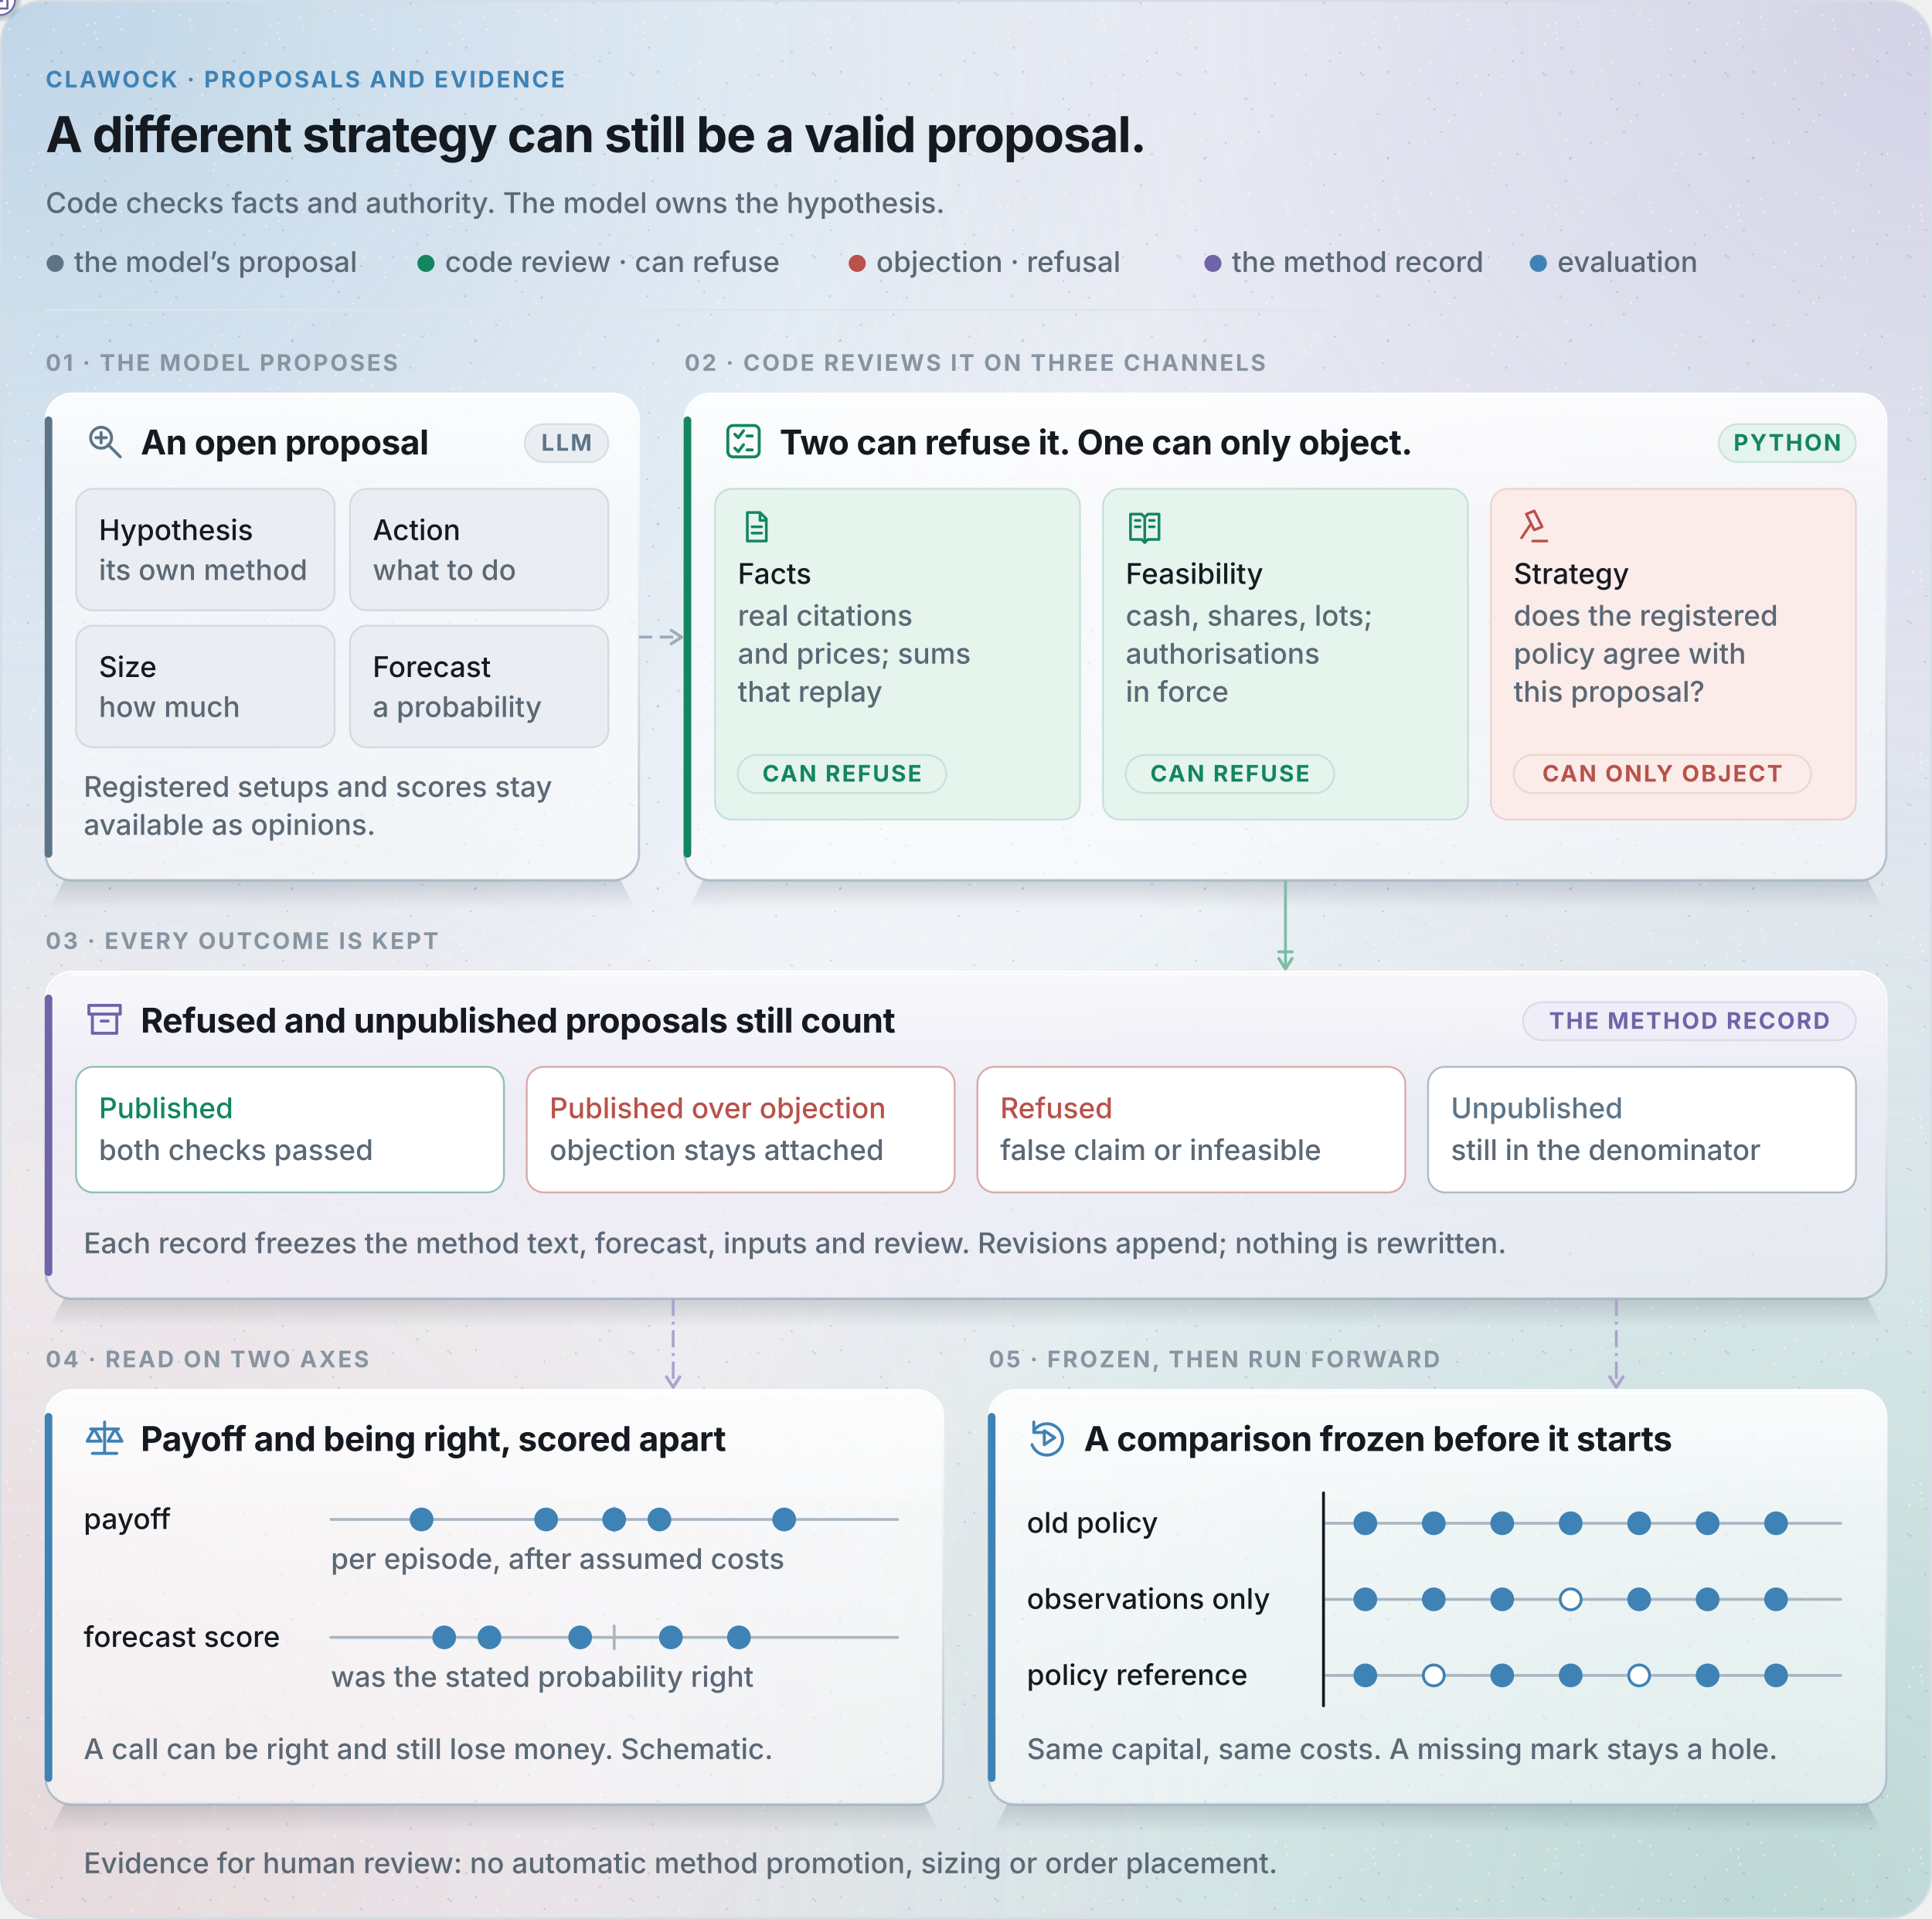
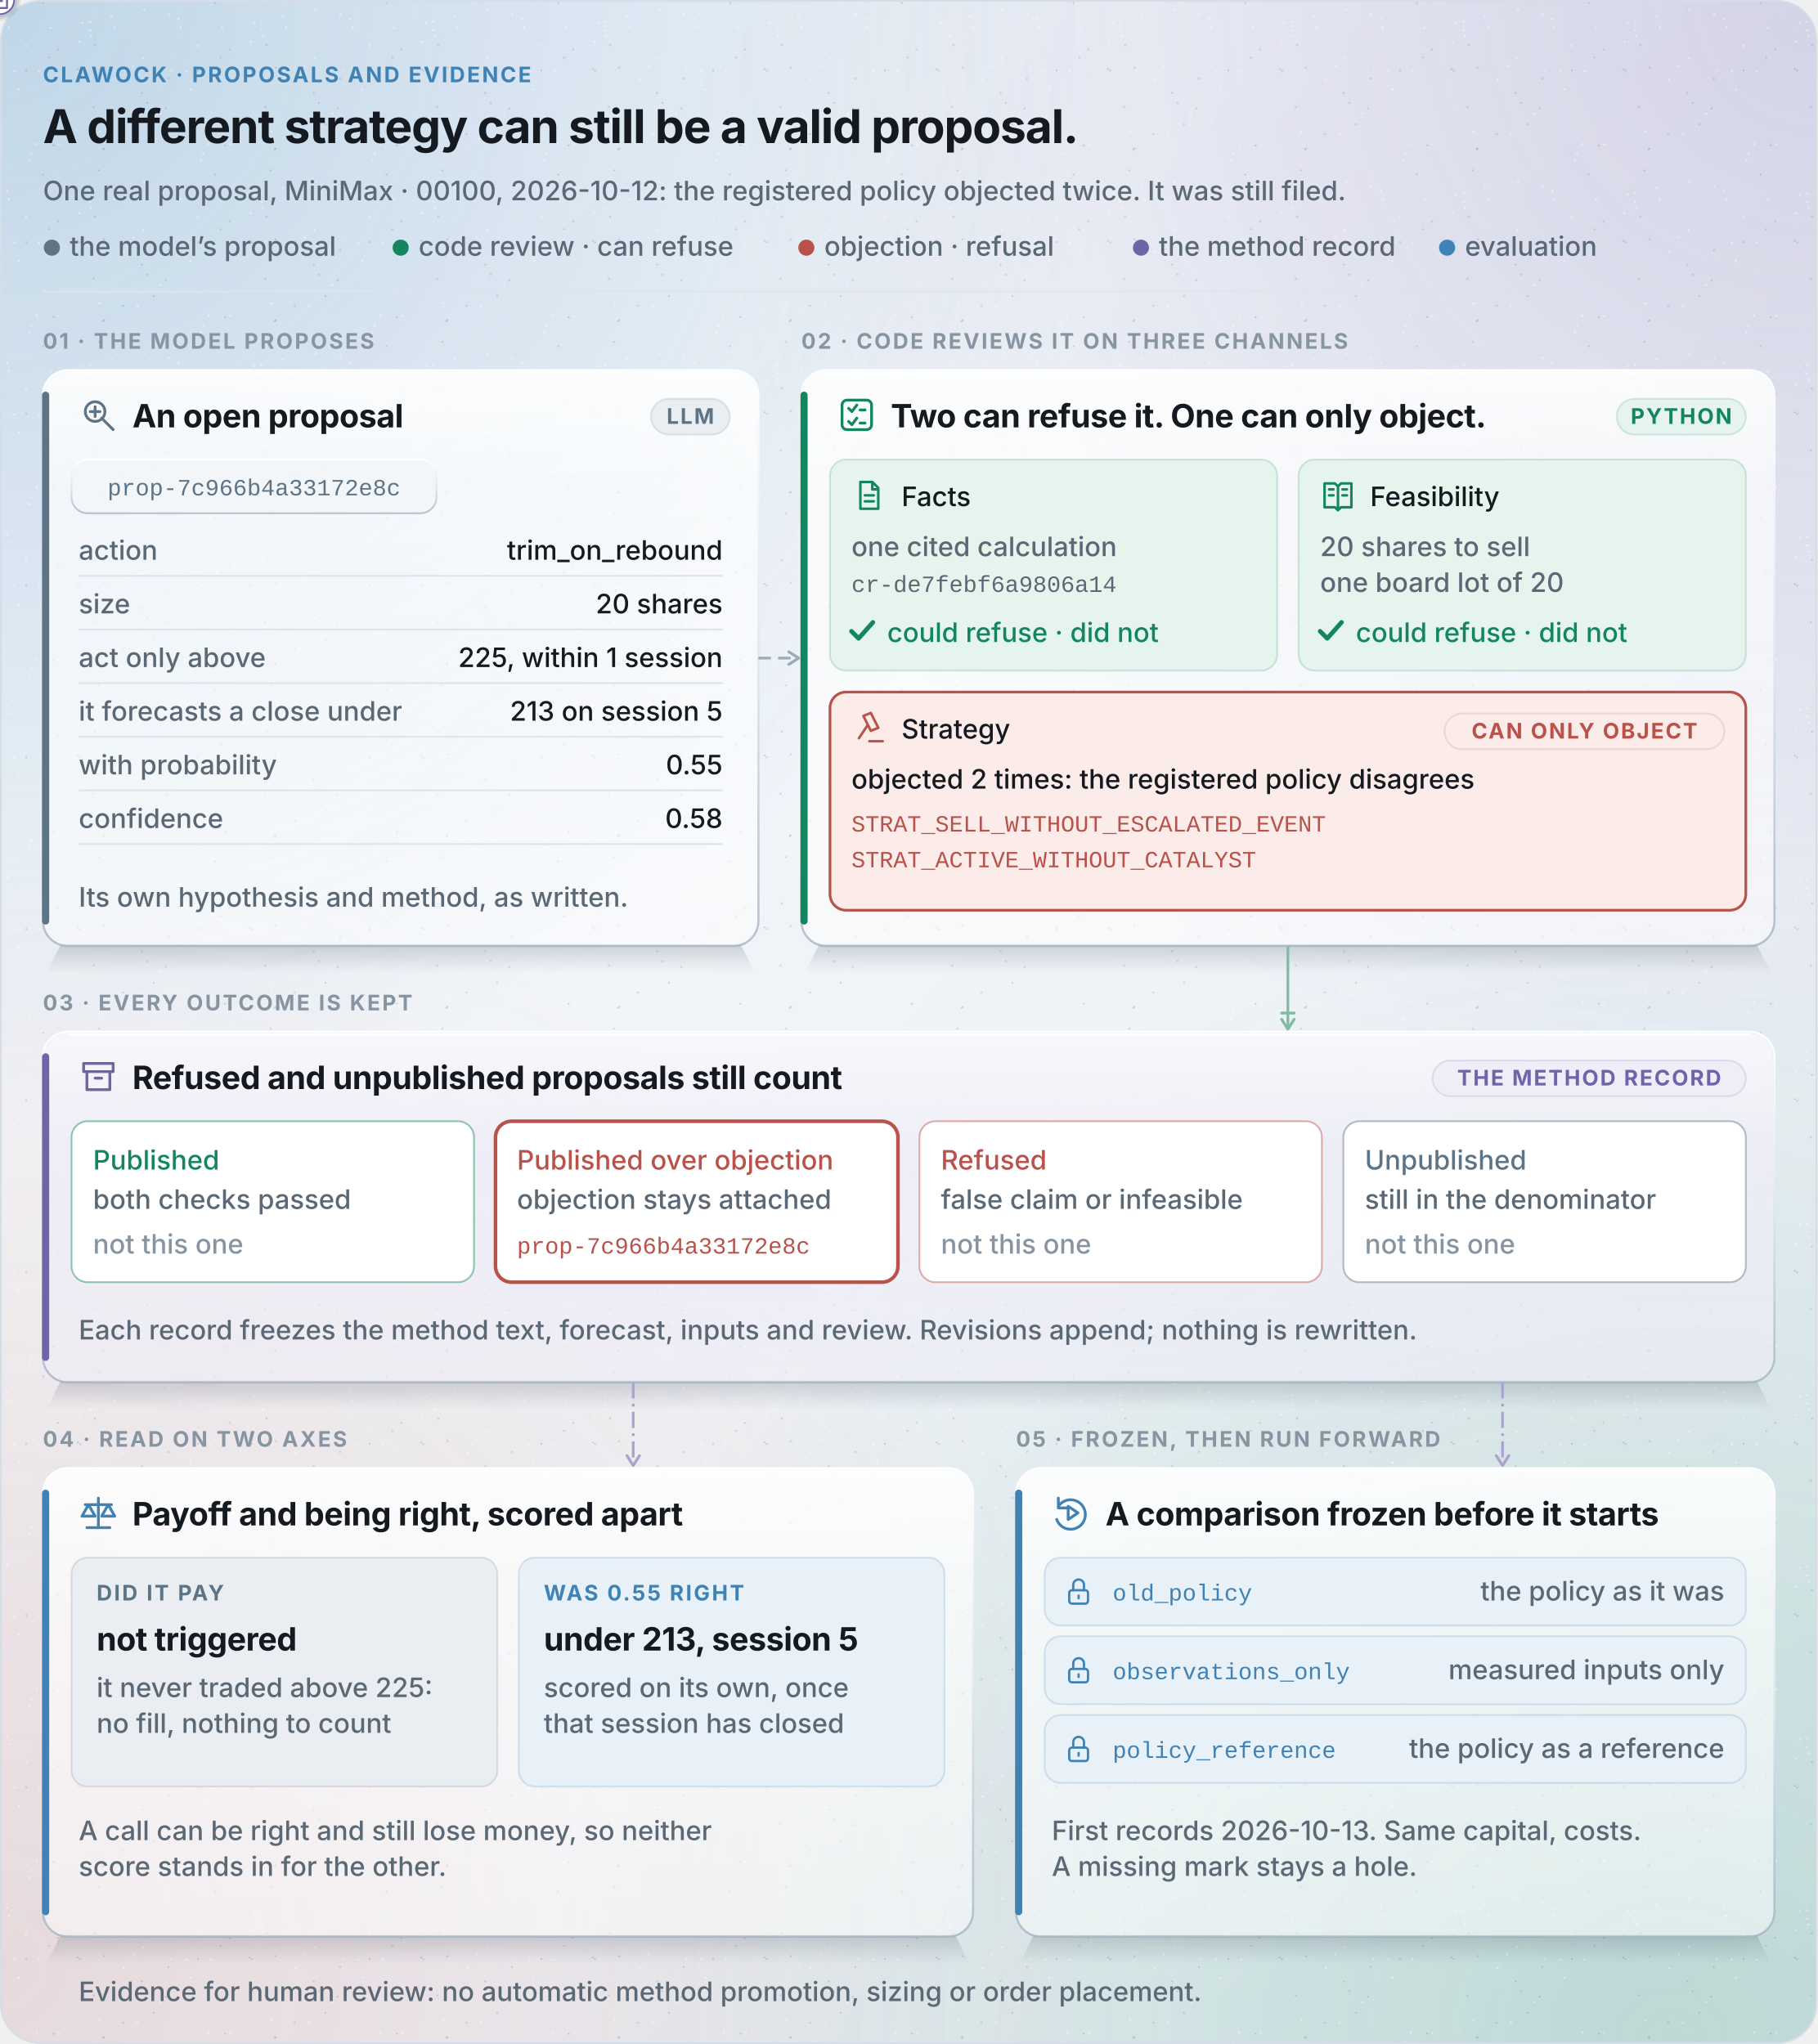
- <svg xmlns="http://www.w3.org/2000/svg" xmlns:xlink="http://www.w3.org/1999/xlink" width="1016" height="1009" viewBox="0 0 1016 1009" role="img" aria-labelledby="title desc">
+ <svg xmlns="http://www.w3.org/2000/svg" xmlns:xlink="http://www.w3.org/1999/xlink" width="1016" height="1143" viewBox="0 0 1016 1143" role="img" aria-labelledby="title desc">
  <defs>
    <linearGradient id="page" x1="0" y1="0" x2="1" y2="1">
      <stop offset="0" stop-color="#f7f9fc" />
      <stop offset=".6" stop-color="#eef2f7" />
      <stop offset="1" stop-color="#e6ecf3" />
    </linearGradient>
    <radialGradient id="field-blue" cx="0" cy="0" r="629.92" gradientUnits="userSpaceOnUse">
      <stop offset="0" stop-color="#3f82b5" stop-opacity="0.3" />
      <stop offset="1" stop-color="#3f82b5" stop-opacity="0" />
    </radialGradient>
    <radialGradient id="field-violet" cx="1016" cy="0" r="629.92" gradientUnits="userSpaceOnUse">
      <stop offset="0" stop-color="#6f64a8" stop-opacity="0.22" />
      <stop offset="1" stop-color="#6f64a8" stop-opacity="0" />
    </radialGradient>
-     <radialGradient id="field-green" cx="934.72" cy="1009" r="629.92" gradientUnits="userSpaceOnUse">
+     <radialGradient id="field-green" cx="934.72" cy="1143" r="629.92" gradientUnits="userSpaceOnUse">
      <stop offset="0" stop-color="#13865f" stop-opacity="0.2" />
      <stop offset="1" stop-color="#13865f" stop-opacity="0" />
    </radialGradient>
-     <radialGradient id="field-warm" cx="0" cy="968.64" r="629.92" gradientUnits="userSpaceOnUse">
+     <radialGradient id="field-warm" cx="0" cy="1097.28" r="629.92" gradientUnits="userSpaceOnUse">
      <stop offset="0" stop-color="#b8524a" stop-opacity="0.16" />
      <stop offset="1" stop-color="#b8524a" stop-opacity="0" />
    </radialGradient>
    <pattern id="grain" width="96" height="96" patternUnits="userSpaceOnUse">
      <circle cx="32.83" cy="80.8" r=".55" fill="#ffffff" fill-opacity=".5" />
      <circle cx="21.85" cy="39.82" r=".55" fill="#ffffff" fill-opacity=".5" />
      <circle cx="29.91" cy="81.24" r=".55" fill="#22303c" fill-opacity=".16" />
      <circle cx="44.21" cy="23.3" r=".55" fill="#ffffff" fill-opacity=".5" />
      <circle cx="94.19" cy="43.92" r=".55" fill="#22303c" fill-opacity=".16" />
      <circle cx="14.73" cy="39.42" r=".55" fill="#22303c" fill-opacity=".16" />
      <circle cx="32.39" cy="27.72" r=".55" fill="#22303c" fill-opacity=".16" />
      <circle cx="44.77" cy="39.54" r=".55" fill="#22303c" fill-opacity=".16" />
      <circle cx="55.71" cy="73.6" r=".55" fill="#ffffff" fill-opacity=".5" />
      <circle cx="80.57" cy="5.74" r=".55" fill="#ffffff" fill-opacity=".5" />
      <circle cx="74.55" cy="36.92" r=".55" fill="#ffffff" fill-opacity=".5" />
      <circle cx="58.13" cy="37.86" r=".55" fill="#22303c" fill-opacity=".16" />
      <circle cx="53.07" cy="25.2" r=".55" fill="#22303c" fill-opacity=".16" />
      <circle cx="27.37" cy="32.22" r=".55" fill="#22303c" fill-opacity=".16" />
      <circle cx="10.47" cy="49.96" r=".55" fill="#ffffff" fill-opacity=".5" />
      <circle cx="24.13" cy="1.62" r=".55" fill="#22303c" fill-opacity=".16" />
      <circle cx="58.11" cy="83.04" r=".55" fill="#22303c" fill-opacity=".16" />
      <circle cx="50.97" cy="20.3" r=".55" fill="#ffffff" fill-opacity=".5" />
      <circle cx="28.31" cy="15.64" r=".55" fill="#ffffff" fill-opacity=".5" />
      <circle cx="82.29" cy="57.54" r=".55" fill="#22303c" fill-opacity=".16" />
      <circle cx="8.11" cy="39.76" r=".55" fill="#ffffff" fill-opacity=".5" />
      <circle cx="50.25" cy="12.22" r=".55" fill="#ffffff" fill-opacity=".5" />
      <circle cx="3.91" cy="10.76" r=".55" fill="#ffffff" fill-opacity=".5" />
      <circle cx="68.77" cy="75.06" r=".55" fill="#22303c" fill-opacity=".16" />
      <circle cx="50.27" cy="16.96" r=".55" fill="#ffffff" fill-opacity=".5" />
      <circle cx="17.53" cy="86.06" r=".55" fill="#ffffff" fill-opacity=".5" />
      <circle cx="79.35" cy="51.96" r=".55" fill="#22303c" fill-opacity=".16" />
      <circle cx="85.97" cy="69.54" r=".55" fill="#22303c" fill-opacity=".16" />
      <circle cx="55.31" cy="95.28" r=".55" fill="#22303c" fill-opacity=".16" />
      <circle cx="20.65" cy="80.54" r=".55" fill="#ffffff" fill-opacity=".5" />
      <circle cx="52.39" cy="59.88" r=".55" fill="#22303c" fill-opacity=".16" />
      <circle cx="62.21" cy="8.98" r=".55" fill="#ffffff" fill-opacity=".5" />
      <circle cx="89.79" cy="63.52" r=".55" fill="#ffffff" fill-opacity=".5" />
      <circle cx="80.09" cy="32.78" r=".55" fill="#ffffff" fill-opacity=".5" />
      <circle cx="4.95" cy="15.32" r=".55" fill="#ffffff" fill-opacity=".5" />
      <circle cx="76.85" cy="75.14" r=".55" fill="#ffffff" fill-opacity=".5" />
      <circle cx="69.23" cy="44.56" r=".55" fill="#ffffff" fill-opacity=".5" />
      <circle cx="57.61" cy="83.58" r=".55" fill="#22303c" fill-opacity=".16" />
      <circle cx="16.39" cy="89.8" r=".55" fill="#ffffff" fill-opacity=".5" />
      <circle cx="92.77" cy="60.66" r=".55" fill="#22303c" fill-opacity=".16" />
      <circle cx="46.11" cy="12.8" r=".55" fill="#ffffff" fill-opacity=".5" />
      <circle cx="14.65" cy="25.58" r=".55" fill="#ffffff" fill-opacity=".5" />
      <circle cx="94.39" cy="8.12" r=".55" fill="#ffffff" fill-opacity=".5" />
      <circle cx="63.89" cy="15.46" r=".55" fill="#ffffff" fill-opacity=".5" />
      <circle cx="43.47" cy="38.64" r=".55" fill="#22303c" fill-opacity=".16" />
      <circle cx="95.85" cy="39.26" r=".55" fill="#ffffff" fill-opacity=".5" />
    </pattern>
    <linearGradient id="glass" x1="0" y1="0" x2="0" y2="1">
      <stop offset="0" stop-color="#ffffff" stop-opacity=".74" />
      <stop offset="1" stop-color="#ffffff" stop-opacity=".48" />
    </linearGradient>
    <linearGradient id="glass-violet" x1="0" y1="0" x2="0" y2="1">
      <stop offset="0" stop-color="#efedf7" stop-opacity=".88" />
      <stop offset="1" stop-color="#efedf7" stop-opacity=".60" />
    </linearGradient>
    <linearGradient id="sheen" x1="0" y1="0" x2="0" y2="1">
      <stop offset="0" stop-color="#ffffff" stop-opacity=".55" />
      <stop offset="1" stop-color="#ffffff" stop-opacity="0" />
    </linearGradient>
    <linearGradient id="rim" x1="0" y1="0" x2="0" y2="1">
      <stop offset="0" stop-color="#ffffff" stop-opacity=".95" />
      <stop offset=".5" stop-color="#dfe7ef" stop-opacity=".9" />
      <stop offset="1" stop-color="#9fb0c0" stop-opacity=".75" />
    </linearGradient>
    <linearGradient id="lift" x1="0" y1="0" x2="0" y2="1">
      <stop offset="0" stop-color="#1c2b3a" stop-opacity=".17" />
      <stop offset="1" stop-color="#1c2b3a" stop-opacity="0" />
    </linearGradient>
    <linearGradient id="rule" x1="24" y1="0" x2="992" y2="0" gradientUnits="userSpaceOnUse">
      <stop offset=".5" stop-color="#dde4eb" />
      <stop offset="1" stop-color="#dde4eb" stop-opacity="0" />
    </linearGradient>
    <marker id="arr" markerWidth="10" markerHeight="10" refX="6" refY="5" orient="auto" markerUnits="userSpaceOnUse">
      <path d="M1 1.5L6.5 5L1 8.5" fill="none" stroke="#a9b6c2" stroke-width="1.6" stroke-linecap="round" stroke-linejoin="round" />
    </marker>
    <radialGradient id="glow-decision">
      <stop offset=".4" stop-color="#5d7487" stop-opacity=".36" />
      <stop offset=".72" stop-color="#5d7487" stop-opacity=".14" />
      <stop offset="1" stop-color="#5d7487" stop-opacity="0" />
    </radialGradient>
    <marker id="arr-decision" markerWidth="12" markerHeight="10" refX="6" refY="5" orient="auto" markerUnits="userSpaceOnUse">
      <path d="M1 1.5L6.5 5L1 8.5" fill="none" stroke="#9aabb9" stroke-width="1.6" stroke-linecap="round" stroke-linejoin="round" />
    </marker>
    <radialGradient id="glow-gate">
      <stop offset=".4" stop-color="#13865f" stop-opacity=".36" />
      <stop offset=".72" stop-color="#13865f" stop-opacity=".14" />
      <stop offset="1" stop-color="#13865f" stop-opacity="0" />
    </radialGradient>
    <marker id="arr-gate" markerWidth="12" markerHeight="10" refX="9.5" refY="5" orient="auto" markerUnits="userSpaceOnUse">
      <path d="M1 1.5V8.5M4.5 1.5L10 5L4.5 8.5" fill="none" stroke="#7dbda4" stroke-width="1.6" stroke-linecap="round" stroke-linejoin="round" />
    </marker>
    <g id="pk-gate">
      <circle r="12" fill="url(#glow-gate)" />
      <g class="pk" transform="scale(0.64) translate(-12 -12)" stroke="#13865f">
        <path fill="#fff" d="M20 13c0 5-3.5 7.5-7.66 8.95a1 1 0 0 1-.67-.01C7.5 20.5 4 18 4 13V6a1 1 0 0 1 1-1c2 0 4.5-1.2 6.24-2.72a1.17 1.17 0 0 1 1.52 0C14.51 3.81 17 5 19 5a1 1 0 0 1 1 1z" />
        <path d="m9 12 2 2 4-4" />
      </g>
    </g>
    <radialGradient id="glow-feedback">
      <stop offset=".4" stop-color="#6f64a8" stop-opacity=".36" />
      <stop offset=".72" stop-color="#6f64a8" stop-opacity=".14" />
      <stop offset="1" stop-color="#6f64a8" stop-opacity="0" />
    </radialGradient>
    <marker id="arr-feedback" markerWidth="12" markerHeight="10" refX="6" refY="5" orient="auto" markerUnits="userSpaceOnUse">
      <path d="M1 1.5L6.5 5L1 8.5" fill="none" stroke="#aaa3cf" stroke-width="1.6" stroke-linecap="round" stroke-linejoin="round" />
    </marker>
    <g id="pk-feedback-record">
      <circle r="12" fill="url(#glow-feedback)" />
      <g class="pk" transform="scale(0.56) translate(-12 -12)" stroke="#6f64a8">
        <circle fill="#fff" stroke-width="1.5" cx="12" cy="12" r="14" />
        <path d="M3 4h18v5H3ZM5 9v11h14V9M10 13h4" />
      </g>
    </g>
    <style>text{font-family:-apple-system,BlinkMacSystemFont,"SF Pro Text","Segoe UI",Inter,Roboto,"Helvetica Neue",Arial,sans-serif}.kick{font-size:12px;font-weight:700}.title{font-size:26px;font-weight:750}.sub{font-size:15px;font-weight:450}.h{font-size:18px;font-weight:700}.b{font-size:15px;font-weight:450}.m{font-size:15px;font-weight:450}.code{font-size:13px;font-weight:500}.tag{font-size:12px;font-weight:700}.c{font-size:13px;font-weight:500}.kick{letter-spacing:1.1px}.title{letter-spacing:-.5px}.h{letter-spacing:-.2px}.tag{letter-spacing:.9px}.pk{fill:none;stroke-width:2;stroke-linecap:round;stroke-linejoin:round}.code{font-family:ui-monospace,SFMono-Regular,Menlo,Consolas,"Liberation Mono",monospace}.breathe{animation:breathe 2.4s ease-in-out infinite}@keyframes breathe{50%{opacity:.35}}@media (prefers-reduced-motion:reduce){.pulse{display:none}.breathe,.sweep{animation:none}}</style>
  </defs>
-   <rect x=".5" y=".5" width="1015" height="1008" rx="22" fill="url(#page)" />
-   <rect x=".5" y=".5" width="1015" height="1008" rx="22" fill="url(#field-blue)" />
-   <rect x=".5" y=".5" width="1015" height="1008" rx="22" fill="url(#field-violet)" />
-   <rect x=".5" y=".5" width="1015" height="1008" rx="22" fill="url(#field-green)" />
-   <rect x=".5" y=".5" width="1015" height="1008" rx="22" fill="url(#field-warm)" />
-   <rect x=".5" y=".5" width="1015" height="1008" rx="22" fill="url(#grain)" stroke="#d5dde6" />
+   <rect x=".5" y=".5" width="1015" height="1142" rx="22" fill="url(#page)" />
+   <rect x=".5" y=".5" width="1015" height="1142" rx="22" fill="url(#field-blue)" />
+   <rect x=".5" y=".5" width="1015" height="1142" rx="22" fill="url(#field-violet)" />
+   <rect x=".5" y=".5" width="1015" height="1142" rx="22" fill="url(#field-green)" />
+   <rect x=".5" y=".5" width="1015" height="1142" rx="22" fill="url(#field-warm)" />
+   <rect x=".5" y=".5" width="1015" height="1142" rx="22" fill="url(#grain)" stroke="#d5dde6" />
  <text x="24" y="46" class="kick">
    <tspan fill="#3f82b5">CLAWOCK · PROPOSALS AND EVIDENCE</tspan>
  </text>
  <text x="24" y="80" class="title">
    <tspan fill="#151a21">A different strategy can still be a valid proposal.</tspan>
  </text>
  <text x="24" y="112" class="sub">
-     <tspan fill="#5b6875">Code checks facts and authority. The model owns the hypothesis.</tspan>
+     <tspan fill="#5b6875">One real proposal, MiniMax · 00100, 2026-10-12: the registered policy objected twice. It was still filed.</tspan>
  </text>
  <circle cx="29" cy="138.5" r="4.5" fill="#5d7487" />
  <text x="39" y="143" class="m">
    <tspan fill="#5b6875">the model’s proposal</tspan>
  </text>
  <circle cx="224.0" cy="138.5" r="4.5" fill="#13865f" />
  <text x="234" y="143" class="m">
    <tspan fill="#5b6875">code review · can refuse</tspan>
  </text>
  <circle cx="450.8" cy="138.5" r="4.5" fill="#b8524a" />
  <text x="460.8" y="143" class="m">
    <tspan fill="#5b6875">objection · refusal</tspan>
  </text>
  <circle cx="637.85" cy="138.5" r="4.5" fill="#6f64a8" />
  <text x="647.85" y="143" class="m">
    <tspan fill="#5b6875">the method record</tspan>
  </text>
  <circle cx="809.0" cy="138.5" r="4.5" fill="#3f82b5" />
  <text x="819" y="143" class="m">
    <tspan fill="#5b6875">evaluation</tspan>
  </text>
  <path d="M24 163H992" stroke="url(#rule)" />
  <text x="24" y="195" class="kick">
    <tspan fill="#8794a1">01 · THE MODEL PROPOSES</tspan>
  </text>
-   <path d="M34 462H326L334 478H26Z" fill="url(#lift)" />
-   <rect x="24" y="207" width="312" height="256" rx="14" fill="url(#glass)" stroke="url(#rim)" stroke-width="1.2" />
-   <rect class="sheen" x="25" y="208" width="310" height="64" rx="13" fill="url(#sheen)" />
-   <path d="M38 208.4H322" stroke="#ffffff" stroke-opacity=".95" stroke-linecap="round" />
-   <path d="M25.5 221V449" stroke="#5d7487" stroke-width="4" stroke-linecap="round" />
+   <path d="M34 528H414L422 544H26Z" fill="url(#lift)" />
+   <rect x="24" y="207" width="400" height="322" rx="14" fill="url(#glass)" stroke="url(#rim)" stroke-width="1.2" />
+   <rect class="sheen" x="25" y="208" width="398" height="64" rx="13" fill="url(#sheen)" />
+   <path d="M38 208.4H410" stroke="#ffffff" stroke-opacity=".95" stroke-linecap="round" />
+   <path d="M25.5 221V515" stroke="#5d7487" stroke-width="4" stroke-linecap="round" />
  <g class="hero-icon" data-icon="lens" transform="translate(44 221) scale(0.916667)" fill="none" stroke="#5d7487" stroke-width="1.7" stroke-linecap="round" stroke-linejoin="round" aria-hidden="true">
    <circle cx="10" cy="10" r="6" />
    <path d="M14 14l7 7M7 10h6m-3-3v6" />
  </g>
  <text x="74" y="239" class="h">
    <tspan fill="#151a21">An open proposal</tspan>
  </text>
-   <rect x="275.92" y="223" width="44.08" height="20" rx="10" fill="#eaeef2" stroke="#5d7487" stroke-opacity=".16" />
-   <text x="297.96" y="237" class="tag" text-anchor="middle">
+   <rect x="363.92" y="223" width="44.08" height="20" rx="10" fill="#eaeef2" stroke="#5d7487" stroke-opacity=".16" />
+   <text x="385.96" y="237" class="tag" text-anchor="middle">
    <tspan fill="#5d7487">LLM</tspan>
  </text>
-   <rect x="40" y="257" width="136" height="64" rx="9" fill="#eaeef2" stroke="#5d7487" stroke-opacity=".18" />
-   <text x="52" y="284" class="b">
-     <tspan fill="#151a21">Hypothesis</tspan>
-   </text>
-   <text x="52" y="305" class="m">
-     <tspan fill="#5b6875">its own method</tspan>
-   </text>
-   <rect x="184" y="257" width="136" height="64" rx="9" fill="#eaeef2" stroke="#5d7487" stroke-opacity=".18" />
-   <text x="196" y="284" class="b">
-     <tspan fill="#151a21">Action</tspan>
-   </text>
-   <text x="196" y="305" class="m">
-     <tspan fill="#5b6875">what to do</tspan>
-   </text>
-   <rect x="40" y="329" width="136" height="64" rx="9" fill="#eaeef2" stroke="#5d7487" stroke-opacity=".18" />
-   <text x="52" y="356" class="b">
-     <tspan fill="#151a21">Size</tspan>
-   </text>
-   <text x="52" y="377" class="m">
-     <tspan fill="#5b6875">how much</tspan>
-   </text>
-   <rect x="184" y="329" width="136" height="64" rx="9" fill="#eaeef2" stroke="#5d7487" stroke-opacity=".18" />
-   <text x="196" y="356" class="b">
-     <tspan fill="#151a21">Forecast</tspan>
-   </text>
-   <text x="196" y="377" class="m">
-     <tspan fill="#5b6875">a probability</tspan>
-   </text>
-   <text x="44" y="419" class="m">
-     <tspan fill="#5b6875">Registered setups and scores stay</tspan>
-   </text>
-   <text x="44" y="439" class="m">
-     <tspan fill="#5b6875">available as opinions.</tspan>
-   </text>
-   <text x="360" y="195" class="kick">
+   <rect x="40" y="257" width="204" height="30" rx="9" fill="#f2f5f8" fill-opacity=".62" stroke="url(#rim)" />
+   <text x="142" y="277" class="code" text-anchor="middle">
+     <tspan fill="#5d7487">prop-7c966b4a33172e8c</tspan>
+   </text>
+   <text x="44" y="313" class="m">
+     <tspan fill="#5b6875">action</tspan>
+   </text>
+   <text x="404" y="313" class="b" text-anchor="end">
+     <tspan fill="#151a21">trim_on_rebound</tspan>
+   </text>
+   <path d="M44 322H404" stroke="#dde4eb" />
+   <text x="44" y="343" class="m">
+     <tspan fill="#5b6875">size</tspan>
+   </text>
+   <text x="404" y="343" class="b" text-anchor="end">
+     <tspan fill="#151a21">20 shares</tspan>
+   </text>
+   <path d="M44 352H404" stroke="#dde4eb" />
+   <text x="44" y="373" class="m">
+     <tspan fill="#5b6875">act only above</tspan>
+   </text>
+   <text x="404" y="373" class="b" text-anchor="end">
+     <tspan fill="#151a21">225, within 1 session</tspan>
+   </text>
+   <path d="M44 382H404" stroke="#dde4eb" />
+   <text x="44" y="403" class="m">
+     <tspan fill="#5b6875">it forecasts a close under</tspan>
+   </text>
+   <text x="404" y="403" class="b" text-anchor="end">
+     <tspan fill="#151a21">213 on session 5</tspan>
+   </text>
+   <path d="M44 412H404" stroke="#dde4eb" />
+   <text x="44" y="433" class="m">
+     <tspan fill="#5b6875">with probability</tspan>
+   </text>
+   <text x="404" y="433" class="b" text-anchor="end">
+     <tspan fill="#151a21">0.55</tspan>
+   </text>
+   <path d="M44 442H404" stroke="#dde4eb" />
+   <text x="44" y="463" class="m">
+     <tspan fill="#5b6875">confidence</tspan>
+   </text>
+   <text x="404" y="463" class="b" text-anchor="end">
+     <tspan fill="#151a21">0.58</tspan>
+   </text>
+   <path d="M44 472H404" stroke="#dde4eb" />
+   <text x="44" y="507" class="m">
+     <tspan fill="#5b6875">Its own hypothesis and method, as written.</tspan>
+   </text>
+   <text x="448" y="195" class="kick">
    <tspan fill="#8794a1">02 · CODE REVIEWS IT ON THREE CHANNELS</tspan>
  </text>
-   <path d="M370 462H982L990 478H362Z" fill="url(#lift)" />
-   <rect x="360" y="207" width="632" height="256" rx="14" fill="url(#glass)" stroke="url(#rim)" stroke-width="1.2" />
-   <rect class="sheen" x="361" y="208" width="630" height="64" rx="13" fill="url(#sheen)" />
-   <path d="M374 208.4H978" stroke="#ffffff" stroke-opacity=".95" stroke-linecap="round" />
-   <path d="M361.5 221V449" stroke="#13865f" stroke-width="4" stroke-linecap="round" />
-   <g class="hero-icon" data-icon="checks" transform="translate(380 221) scale(0.916667)" fill="none" stroke="#13865f" stroke-width="1.7" stroke-linecap="round" stroke-linejoin="round" aria-hidden="true">
+   <path d="M458 528H982L990 544H450Z" fill="url(#lift)" />
+   <rect x="448" y="207" width="544" height="322" rx="14" fill="url(#glass)" stroke="url(#rim)" stroke-width="1.2" />
+   <rect class="sheen" x="449" y="208" width="542" height="64" rx="13" fill="url(#sheen)" />
+   <path d="M462 208.4H978" stroke="#ffffff" stroke-opacity=".95" stroke-linecap="round" />
+   <path d="M449.5 221V515" stroke="#13865f" stroke-width="4" stroke-linecap="round" />
+   <g class="hero-icon" data-icon="checks" transform="translate(468 221) scale(0.916667)" fill="none" stroke="#13865f" stroke-width="1.7" stroke-linecap="round" stroke-linejoin="round" aria-hidden="true">
    <rect x="3" y="3" width="18" height="18" rx="3" />
    <path d="M7 8l2 2 3-4m2 3h3M7 16l2 2 3-4m2 3h3" />
  </g>
-   <text x="410" y="239" class="h">
+   <text x="498" y="239" class="h">
    <tspan fill="#151a21">Two can refuse it. One can only object.</tspan>
  </text>
  <rect x="903.84" y="223" width="72.16" height="20" rx="10" fill="#e6f4ee" stroke="#13865f" stroke-opacity=".16" />
  <text x="939.92" y="237" class="tag" text-anchor="middle">
    <tspan fill="#13865f">PYTHON</tspan>
  </text>
-   <rect x="376" y="257" width="192" height="174" rx="9" fill="#e6f4ee" stroke="#13865f" stroke-opacity=".18" />
-   <g class="hero-icon" data-icon="filing" transform="translate(388 267) scale(0.833333)" fill="none" stroke="#13865f" stroke-width="1.7" stroke-linecap="round" stroke-linejoin="round" aria-hidden="true">
+   <rect x="464" y="257" width="250" height="118" rx="9" fill="#e6f4ee" stroke="#13865f" stroke-opacity=".18" />
+   <g class="hero-icon" data-icon="filing" transform="translate(476 267) scale(0.833333)" fill="none" stroke="#13865f" stroke-width="1.7" stroke-linecap="round" stroke-linejoin="round" aria-hidden="true">
    <path d="M6 3h8l4 4v14H6ZM14 3v5h4M9 12h6m-6 4h6" />
  </g>
-   <text x="388" y="307" class="b">
+   <text x="504" y="283" class="b">
    <tspan fill="#151a21">Facts</tspan>
  </text>
-   <text x="388" y="329" class="m">
-     <tspan fill="#5b6875">real citations</tspan>
-   </text>
-   <text x="388" y="349" class="m">
-     <tspan fill="#5b6875">and prices; sums</tspan>
-   </text>
-   <text x="388" y="369" class="m">
-     <tspan fill="#5b6875">that replay</tspan>
-   </text>
-   <rect x="388" y="397" width="109.6" height="20" rx="10" fill="#e6f4ee" stroke="#13865f" stroke-opacity=".16" />
-   <text x="442.8" y="411" class="tag" text-anchor="middle">
-     <tspan fill="#13865f">CAN REFUSE</tspan>
-   </text>
-   <rect x="580" y="257" width="192" height="174" rx="9" fill="#e6f4ee" stroke="#13865f" stroke-opacity=".18" />
-   <g class="hero-icon" data-icon="book" transform="translate(592 267) scale(0.833333)" fill="none" stroke="#13865f" stroke-width="1.7" stroke-linecap="round" stroke-linejoin="round" aria-hidden="true">
+   <text x="476" y="311" class="m">
+     <tspan fill="#5b6875">one cited calculation</tspan>
+   </text>
+   <text x="476" y="331" class="code">
+     <tspan fill="#5b6875">cr-de7febf6a9806a14</tspan>
+   </text>
+   <path d="M476 353l4 4l8 -9" fill="none" stroke="#13865f" stroke-width="2.5" stroke-linecap="round" stroke-linejoin="round" />
+   <text x="496" y="359" class="m">
+     <tspan fill="#13865f">could refuse · did not</tspan>
+   </text>
+   <rect x="726" y="257" width="250" height="118" rx="9" fill="#e6f4ee" stroke="#13865f" stroke-opacity=".18" />
+   <g class="hero-icon" data-icon="book" transform="translate(738 267) scale(0.833333)" fill="none" stroke="#13865f" stroke-width="1.7" stroke-linecap="round" stroke-linejoin="round" aria-hidden="true">
    <path d="M3 4h7l2 2 2-2h7v16h-7l-2 2-2-2H3ZM12 6v16M6 8h3m-3 4h3m6-4h3m-3 4h3" />
  </g>
-   <text x="592" y="307" class="b">
+   <text x="766" y="283" class="b">
    <tspan fill="#151a21">Feasibility</tspan>
  </text>
-   <text x="592" y="329" class="m">
-     <tspan fill="#5b6875">cash, shares, lots;</tspan>
-   </text>
-   <text x="592" y="349" class="m">
-     <tspan fill="#5b6875">authorisations</tspan>
-   </text>
-   <text x="592" y="369" class="m">
-     <tspan fill="#5b6875">in force</tspan>
-   </text>
-   <rect x="592" y="397" width="109.6" height="20" rx="10" fill="#e6f4ee" stroke="#13865f" stroke-opacity=".16" />
-   <text x="646.8" y="411" class="tag" text-anchor="middle">
-     <tspan fill="#13865f">CAN REFUSE</tspan>
-   </text>
-   <rect x="784" y="257" width="192" height="174" rx="9" fill="#fbecea" stroke="#b8524a" stroke-opacity=".18" />
-   <g class="hero-icon" data-icon="judge" transform="translate(796 267) scale(0.833333)" fill="none" stroke="#b8524a" stroke-width="1.7" stroke-linecap="round" stroke-linejoin="round" aria-hidden="true">
+   <text x="738" y="311" class="m">
+     <tspan fill="#5b6875">20 shares to sell</tspan>
+   </text>
+   <text x="738" y="331" class="m">
+     <tspan fill="#5b6875">one board lot of 20</tspan>
+   </text>
+   <path d="M738 353l4 4l8 -9" fill="none" stroke="#13865f" stroke-width="2.5" stroke-linecap="round" stroke-linejoin="round" />
+   <text x="758" y="359" class="m">
+     <tspan fill="#13865f">could refuse · did not</tspan>
+   </text>
+   <rect x="464" y="387" width="512" height="122" rx="9" fill="#fbecea" stroke="#b8524a" stroke-width="1.5" />
+   <g class="hero-icon" data-icon="judge" transform="translate(476 397) scale(0.833333)" fill="none" stroke="#b8524a" stroke-width="1.7" stroke-linecap="round" stroke-linejoin="round" aria-hidden="true">
    <path d="M8 4l5-2 5 10-5 2ZM11 10l-6 9M12 21h9" />
  </g>
-   <text x="796" y="307" class="b">
+   <text x="504" y="413" class="b">
    <tspan fill="#151a21">Strategy</tspan>
  </text>
-   <text x="796" y="329" class="m">
-     <tspan fill="#5b6875">does the registered</tspan>
-   </text>
-   <text x="796" y="349" class="m">
-     <tspan fill="#5b6875">policy agree with</tspan>
-   </text>
-   <text x="796" y="369" class="m">
-     <tspan fill="#5b6875">this proposal?</tspan>
-   </text>
-   <rect x="796" y="397" width="156.4" height="20" rx="10" fill="#fbecea" stroke="#b8524a" stroke-opacity=".16" />
-   <text x="874.2" y="411" class="tag" text-anchor="middle">
+   <rect x="807.6" y="399" width="156.4" height="20" rx="10" fill="#fbecea" stroke="#b8524a" stroke-opacity=".16" />
+   <text x="885.8" y="413" class="tag" text-anchor="middle">
    <tspan fill="#b8524a">CAN ONLY OBJECT</tspan>
  </text>
-   <path id="w1" data-kind="decision" d="M336 335H358" fill="none" stroke="#9aabb9" stroke-width="1.5" stroke-dasharray="7 4" marker-end="url(#arr-decision)" />
+   <text x="476" y="441" class="m">
+     <tspan fill="#151a21">objected 2 times: the registered policy disagrees</tspan>
+   </text>
+   <text x="476" y="465" class="code">
+     <tspan fill="#b8524a">STRAT_SELL_WITHOUT_ESCALATED_EVENT</tspan>
+   </text>
+   <text x="476" y="485" class="code">
+     <tspan fill="#b8524a">STRAT_ACTIVE_WITHOUT_CATALYST</tspan>
+   </text>
+   <path id="w1" data-kind="decision" d="M424 368H446" fill="none" stroke="#9aabb9" stroke-width="1.5" stroke-dasharray="7 4" marker-end="url(#arr-decision)" />
  <g class="pulse">
    <circle r="7" fill="url(#glow-decision)" />
    <circle r="3.4" fill="#5d7487" />
    <animateMotion dur="2.2s" begin="0.00s" repeatCount="indefinite" keyPoints="0;1" keyTimes="0;1" calcMode="spline" keySplines=".45 0 .55 1">
      <mpath href="#w1" xlink:href="#w1" />
    </animateMotion>
  </g>
-   <path id="w2" data-kind="gate" d="M676 463V509" fill="none" stroke="#7dbda4" stroke-width="1.5" marker-end="url(#arr-gate)" />
+   <path id="w2" data-kind="gate" d="M720 529V575" fill="none" stroke="#7dbda4" stroke-width="1.5" marker-end="url(#arr-gate)" />
  <use class="pulse" href="#pk-gate" xlink:href="#pk-gate">
    <animateMotion dur="2.2s" begin="0.00s" repeatCount="indefinite" keyPoints="0.267;0.600" keyTimes="0;1" calcMode="spline" keySplines=".45 0 .55 1">
      <mpath href="#w2" xlink:href="#w2" />
    </animateMotion>
    <animate attributeName="opacity" values="0;1;1;0" keyTimes="0;.14;.86;1" dur="2.2s" begin="0.00s" repeatCount="indefinite" />
  </use>
-   <text x="24" y="499" class="kick">
+   <text x="24" y="565" class="kick">
    <tspan fill="#8794a1">03 · EVERY OUTCOME IS KEPT</tspan>
  </text>
-   <path d="M34 682H982L990 698H26Z" fill="url(#lift)" />
-   <rect x="24" y="511" width="968" height="172" rx="14" fill="url(#glass-violet)" stroke="url(#rim)" stroke-width="1.2" />
-   <rect class="sheen" x="25" y="512" width="966" height="64" rx="13" fill="url(#sheen)" />
-   <path d="M38 512.4H978" stroke="#ffffff" stroke-opacity=".95" stroke-linecap="round" />
-   <path d="M25.5 525V669" stroke="#6f64a8" stroke-width="4" stroke-linecap="round" />
-   <g class="hero-icon" data-icon="record" transform="translate(44 525) scale(0.916667)" fill="none" stroke="#6f64a8" stroke-width="1.7" stroke-linecap="round" stroke-linejoin="round" aria-hidden="true">
+   <path d="M34 772H982L990 788H26Z" fill="url(#lift)" />
+   <rect x="24" y="577" width="968" height="196" rx="14" fill="url(#glass-violet)" stroke="url(#rim)" stroke-width="1.2" />
+   <rect class="sheen" x="25" y="578" width="966" height="64" rx="13" fill="url(#sheen)" />
+   <path d="M38 578.4H978" stroke="#ffffff" stroke-opacity=".95" stroke-linecap="round" />
+   <path d="M25.5 591V759" stroke="#6f64a8" stroke-width="4" stroke-linecap="round" />
+   <g class="hero-icon" data-icon="record" transform="translate(44 591) scale(0.916667)" fill="none" stroke="#6f64a8" stroke-width="1.7" stroke-linecap="round" stroke-linejoin="round" aria-hidden="true">
    <path d="M3 4h18v5H3ZM5 9v11h14V9M10 13h4" />
  </g>
-   <text x="74" y="543" class="h">
+   <text x="74" y="609" class="h">
    <tspan fill="#151a21">Refused and unpublished proposals still count</tspan>
  </text>
-   <rect x="800.88" y="527" width="175.12" height="20" rx="10" fill="#efedf7" stroke="#6f64a8" stroke-opacity=".16" />
-   <text x="888.44" y="541" class="tag" text-anchor="middle">
+   <rect x="800.88" y="593" width="175.12" height="20" rx="10" fill="#efedf7" stroke="#6f64a8" stroke-opacity=".16" />
+   <text x="888.44" y="607" class="tag" text-anchor="middle">
    <tspan fill="#6f64a8">THE METHOD RECORD</tspan>
  </text>
-   <rect x="40" y="561" width="225" height="66" rx="9" fill="#ffffff" stroke="#13865f" stroke-opacity=".45" />
-   <text x="52" y="588" class="b">
+   <rect x="40" y="627" width="225" height="90" rx="9" fill="#ffffff" stroke="#13865f" stroke-opacity=".45" />
+   <text x="52" y="654" class="b">
    <tspan fill="#13865f">Published</tspan>
  </text>
-   <text x="52" y="610" class="m">
+   <text x="52" y="676" class="m">
    <tspan fill="#5b6875">both checks passed</tspan>
  </text>
-   <rect x="277" y="561" width="225" height="66" rx="9" fill="#ffffff" stroke="#b8524a" stroke-opacity=".45" />
-   <text x="289" y="588" class="b">
+   <text x="52" y="701" class="m">
+     <tspan fill="#8794a1">not this one</tspan>
+   </text>
+   <rect x="277" y="627" width="225" height="90" rx="9" fill="#ffffff" stroke="#b8524a" stroke-width="2" />
+   <text x="289" y="654" class="b">
    <tspan fill="#b8524a">Published over objection</tspan>
  </text>
-   <text x="289" y="610" class="m">
+   <text x="289" y="676" class="m">
    <tspan fill="#5b6875">objection stays attached</tspan>
  </text>
-   <rect x="514" y="561" width="225" height="66" rx="9" fill="#ffffff" stroke="#b8524a" stroke-opacity=".45" />
-   <text x="526" y="588" class="b">
+   <text x="289" y="701" class="code">
+     <tspan fill="#b8524a">prop-7c966b4a33172e8c</tspan>
+   </text>
+   <rect x="514" y="627" width="225" height="90" rx="9" fill="#ffffff" stroke="#b8524a" stroke-opacity=".45" />
+   <text x="526" y="654" class="b">
    <tspan fill="#b8524a">Refused</tspan>
  </text>
-   <text x="526" y="610" class="m">
+   <text x="526" y="676" class="m">
    <tspan fill="#5b6875">false claim or infeasible</tspan>
  </text>
-   <rect x="751" y="561" width="225" height="66" rx="9" fill="#ffffff" stroke="#5d7487" stroke-opacity=".45" />
-   <text x="763" y="588" class="b">
+   <text x="526" y="701" class="m">
+     <tspan fill="#8794a1">not this one</tspan>
+   </text>
+   <rect x="751" y="627" width="225" height="90" rx="9" fill="#ffffff" stroke="#5d7487" stroke-opacity=".45" />
+   <text x="763" y="654" class="b">
    <tspan fill="#5d7487">Unpublished</tspan>
  </text>
-   <text x="763" y="610" class="m">
+   <text x="763" y="676" class="m">
    <tspan fill="#5b6875">still in the denominator</tspan>
  </text>
-   <text x="44" y="659" class="m">
+   <text x="763" y="701" class="m">
+     <tspan fill="#8794a1">not this one</tspan>
+   </text>
+   <text x="44" y="749" class="m">
    <tspan fill="#5b6875">Each record freezes the method text, forecast, inputs and review. Revisions append; nothing is rewritten.</tspan>
  </text>
-   <path id="w3" data-kind="feedback" d="M354 683V729" fill="none" stroke="#aaa3cf" stroke-width="1.5" stroke-dasharray="9 3 1.5 3" marker-end="url(#arr-feedback)" />
+   <path id="w3" data-kind="feedback" d="M354 773V819" fill="none" stroke="#aaa3cf" stroke-width="1.5" stroke-dasharray="9 3 1.5 3" marker-end="url(#arr-feedback)" />
  <use class="pulse" href="#pk-feedback-record" xlink:href="#pk-feedback-record">
    <animateMotion dur="2.2s" begin="0.00s" repeatCount="indefinite" keyPoints="0.267;0.600" keyTimes="0;1" calcMode="spline" keySplines=".45 0 .55 1">
      <mpath href="#w3" xlink:href="#w3" />
    </animateMotion>
    <animate attributeName="opacity" values="0;1;1;0" keyTimes="0;.14;.86;1" dur="2.2s" begin="0.00s" repeatCount="indefinite" />
  </use>
-   <path id="w4" data-kind="feedback" d="M850 683V729" fill="none" stroke="#aaa3cf" stroke-width="1.5" stroke-dasharray="9 3 1.5 3" marker-end="url(#arr-feedback)" />
+   <path id="w4" data-kind="feedback" d="M840 773V819" fill="none" stroke="#aaa3cf" stroke-width="1.5" stroke-dasharray="9 3 1.5 3" marker-end="url(#arr-feedback)" />
  <use class="pulse" href="#pk-feedback-record" xlink:href="#pk-feedback-record">
    <animateMotion dur="2.2s" begin="-0.60s" repeatCount="indefinite" keyPoints="0.267;0.600" keyTimes="0;1" calcMode="spline" keySplines=".45 0 .55 1">
      <mpath href="#w4" xlink:href="#w4" />
    </animateMotion>
    <animate attributeName="opacity" values="0;1;1;0" keyTimes="0;.14;.86;1" dur="2.2s" begin="-0.60s" repeatCount="indefinite" />
  </use>
-   <text x="24" y="719" class="kick">
+   <text x="24" y="809" class="kick">
    <tspan fill="#8794a1">04 · READ ON TWO AXES</tspan>
  </text>
-   <path d="M34 948H486L494 964H26Z" fill="url(#lift)" />
-   <rect x="24" y="731" width="472" height="218" rx="14" fill="url(#glass)" stroke="url(#rim)" stroke-width="1.2" />
-   <rect class="sheen" x="25" y="732" width="470" height="64" rx="13" fill="url(#sheen)" />
-   <path d="M38 732.4H482" stroke="#ffffff" stroke-opacity=".95" stroke-linecap="round" />
-   <path d="M25.5 745V935" stroke="#3f82b5" stroke-width="4" stroke-linecap="round" />
-   <g class="hero-icon" data-icon="balance" transform="translate(44 745) scale(0.916667)" fill="none" stroke="#3f82b5" stroke-width="1.7" stroke-linecap="round" stroke-linejoin="round" aria-hidden="true">
+   <path d="M34 1082H534L542 1098H26Z" fill="url(#lift)" />
+   <rect x="24" y="821" width="520" height="262" rx="14" fill="url(#glass)" stroke="url(#rim)" stroke-width="1.2" />
+   <rect class="sheen" x="25" y="822" width="518" height="64" rx="13" fill="url(#sheen)" />
+   <path d="M38 822.4H530" stroke="#ffffff" stroke-opacity=".95" stroke-linecap="round" />
+   <path d="M25.5 835V1069" stroke="#3f82b5" stroke-width="4" stroke-linecap="round" />
+   <g class="hero-icon" data-icon="balance" transform="translate(44 835) scale(0.916667)" fill="none" stroke="#3f82b5" stroke-width="1.7" stroke-linecap="round" stroke-linejoin="round" aria-hidden="true">
    <path d="M12 3v17M5 21h14M4 7h16M6 7l-4 7h8Zm12 0-4 7h8Z" />
  </g>
-   <text x="74" y="763" class="h">
+   <text x="74" y="853" class="h">
    <tspan fill="#151a21">Payoff and being right, scored apart</tspan>
  </text>
-   <text x="44" y="804" class="b">
-     <tspan fill="#151a21">payoff</tspan>
-   </text>
-   <path d="M174 799H472M323 793v12" fill="none" stroke="#a9b6c2" stroke-width="1.5" stroke-linecap="round" stroke-linejoin="round" />
-   <circle cx="221.7" cy="799" r="5.5" fill="#3f82b5" stroke="#3f82b5" stroke-width="1.5" />
-   <circle cx="346.8" cy="799" r="5.5" fill="#3f82b5" stroke="#3f82b5" stroke-width="1.5" />
-   <circle cx="287.2" cy="799" r="5.5" fill="#3f82b5" stroke="#3f82b5" stroke-width="1.5" />
-   <circle cx="412.4" cy="799" r="5.5" fill="#3f82b5" stroke="#3f82b5" stroke-width="1.5" />
-   <circle cx="323.0" cy="799" r="5.5" fill="#3f82b5" stroke="#3f82b5" stroke-width="1.5" />
-   <text x="174" y="825" class="m">
-     <tspan fill="#5b6875">per episode, after assumed costs</tspan>
-   </text>
-   <text x="44" y="866" class="b">
-     <tspan fill="#151a21">forecast score</tspan>
-   </text>
-   <path d="M174 861H472M323 855v12" fill="none" stroke="#a9b6c2" stroke-width="1.5" stroke-linecap="round" stroke-linejoin="round" />
-   <circle cx="388.6" cy="861" r="5.5" fill="#3f82b5" stroke="#3f82b5" stroke-width="1.5" />
-   <circle cx="257.4" cy="861" r="5.5" fill="#3f82b5" stroke="#3f82b5" stroke-width="1.5" />
-   <circle cx="352.8" cy="861" r="5.5" fill="#3f82b5" stroke="#3f82b5" stroke-width="1.5" />
-   <circle cx="233.6" cy="861" r="5.5" fill="#3f82b5" stroke="#3f82b5" stroke-width="1.5" />
-   <circle cx="305.1" cy="861" r="5.5" fill="#3f82b5" stroke="#3f82b5" stroke-width="1.5" />
-   <text x="174" y="887" class="m">
-     <tspan fill="#5b6875">was the stated probability right</tspan>
-   </text>
-   <text x="44" y="925" class="m">
-     <tspan fill="#5b6875">A call can be right and still lose money. Schematic.</tspan>
-   </text>
-   <text x="520" y="719" class="kick">
+   <rect x="40" y="871" width="238" height="128" rx="9" fill="#eaeef2" stroke="#5d7487" stroke-opacity=".18" />
+   <text x="54" y="895" class="kick">
+     <tspan fill="#5d7487">DID IT PAY</tspan>
+   </text>
+   <text x="54" y="923" class="h">
+     <tspan fill="#151a21">not triggered</tspan>
+   </text>
+   <text x="54" y="949" class="m">
+     <tspan fill="#5b6875">it never traded above 225:</tspan>
+   </text>
+   <text x="54" y="969" class="m">
+     <tspan fill="#5b6875">no fill, nothing to count</tspan>
+   </text>
+   <rect x="290" y="871" width="238" height="128" rx="9" fill="#e8f1f8" stroke="#3f82b5" stroke-opacity=".18" />
+   <text x="304" y="895" class="kick">
+     <tspan fill="#3f82b5">WAS 0.55 RIGHT</tspan>
+   </text>
+   <text x="304" y="923" class="h">
+     <tspan fill="#151a21">under 213, session 5</tspan>
+   </text>
+   <text x="304" y="949" class="m">
+     <tspan fill="#5b6875">scored on its own, once</tspan>
+   </text>
+   <text x="304" y="969" class="m">
+     <tspan fill="#5b6875">that session has closed</tspan>
+   </text>
+   <text x="44" y="1029" class="m">
+     <tspan fill="#5b6875">A call can be right and still lose money, so neither</tspan>
+   </text>
+   <text x="44" y="1049" class="m">
+     <tspan fill="#5b6875">score stands in for the other.</tspan>
+   </text>
+   <text x="568" y="809" class="kick">
    <tspan fill="#8794a1">05 · FROZEN, THEN RUN FORWARD</tspan>
  </text>
-   <path d="M530 948H982L990 964H522Z" fill="url(#lift)" />
-   <rect x="520" y="731" width="472" height="218" rx="14" fill="url(#glass)" stroke="url(#rim)" stroke-width="1.2" />
-   <rect class="sheen" x="521" y="732" width="470" height="64" rx="13" fill="url(#sheen)" />
-   <path d="M534 732.4H978" stroke="#ffffff" stroke-opacity=".95" stroke-linecap="round" />
-   <path d="M521.5 745V935" stroke="#3f82b5" stroke-width="4" stroke-linecap="round" />
-   <g class="hero-icon" data-icon="replay" transform="translate(540 745) scale(0.916667)" fill="none" stroke="#3f82b5" stroke-width="1.7" stroke-linecap="round" stroke-linejoin="round" aria-hidden="true">
+   <path d="M578 1082H982L990 1098H570Z" fill="url(#lift)" />
+   <rect x="568" y="821" width="424" height="262" rx="14" fill="url(#glass)" stroke="url(#rim)" stroke-width="1.2" />
+   <rect class="sheen" x="569" y="822" width="422" height="64" rx="13" fill="url(#sheen)" />
+   <path d="M582 822.4H978" stroke="#ffffff" stroke-opacity=".95" stroke-linecap="round" />
+   <path d="M569.5 835V1069" stroke="#3f82b5" stroke-width="4" stroke-linecap="round" />
+   <g class="hero-icon" data-icon="replay" transform="translate(588 835) scale(0.916667)" fill="none" stroke="#3f82b5" stroke-width="1.7" stroke-linecap="round" stroke-linejoin="round" aria-hidden="true">
    <path d="M4 8a9 9 0 1 1-1 8M4 3v6h6" />
    <path d="M10 8l6 4-6 4Z" />
  </g>
-   <text x="570" y="763" class="h">
+   <text x="618" y="853" class="h">
    <tspan fill="#151a21">A comparison frozen before it starts</tspan>
  </text>
-   <text x="540" y="806" class="b">
-     <tspan fill="#151a21">old policy</tspan>
-   </text>
-   <path d="M696 801H968" fill="none" stroke="#a9b6c2" stroke-width="1.5" stroke-linecap="round" stroke-linejoin="round" />
-   <circle cx="718.0" cy="801" r="5.5" fill="#3f82b5" stroke="#3f82b5" stroke-width="1.5" />
-   <circle cx="754.0" cy="801" r="5.5" fill="#3f82b5" stroke="#3f82b5" stroke-width="1.5" />
-   <circle cx="790.0" cy="801" r="5.5" fill="#3f82b5" stroke="#3f82b5" stroke-width="1.5" />
-   <circle cx="826.0" cy="801" r="5.5" fill="#3f82b5" stroke="#3f82b5" stroke-width="1.5" />
-   <circle cx="862.0" cy="801" r="5.5" fill="#3f82b5" stroke="#3f82b5" stroke-width="1.5" />
-   <circle cx="898.0" cy="801" r="5.5" fill="#3f82b5" stroke="#3f82b5" stroke-width="1.5" />
-   <circle cx="934.0" cy="801" r="5.5" fill="#3f82b5" stroke="#3f82b5" stroke-width="1.5" />
-   <text x="540" y="846" class="b">
-     <tspan fill="#151a21">observations only</tspan>
-   </text>
-   <path d="M696 841H968" fill="none" stroke="#a9b6c2" stroke-width="1.5" stroke-linecap="round" stroke-linejoin="round" />
-   <circle cx="718.0" cy="841" r="5.5" fill="#3f82b5" stroke="#3f82b5" stroke-width="1.5" />
-   <circle cx="754.0" cy="841" r="5.5" fill="#3f82b5" stroke="#3f82b5" stroke-width="1.5" />
-   <circle cx="790.0" cy="841" r="5.5" fill="#3f82b5" stroke="#3f82b5" stroke-width="1.5" />
-   <circle cx="826.0" cy="841" r="5.5" fill="#ffffff" stroke="#3f82b5" stroke-width="1.5" />
-   <circle cx="862.0" cy="841" r="5.5" fill="#3f82b5" stroke="#3f82b5" stroke-width="1.5" />
-   <circle cx="898.0" cy="841" r="5.5" fill="#3f82b5" stroke="#3f82b5" stroke-width="1.5" />
-   <circle cx="934.0" cy="841" r="5.5" fill="#3f82b5" stroke="#3f82b5" stroke-width="1.5" />
-   <text x="540" y="886" class="b">
-     <tspan fill="#151a21">policy reference</tspan>
-   </text>
-   <path d="M696 881H968" fill="none" stroke="#a9b6c2" stroke-width="1.5" stroke-linecap="round" stroke-linejoin="round" />
-   <circle cx="718.0" cy="881" r="5.5" fill="#3f82b5" stroke="#3f82b5" stroke-width="1.5" />
-   <circle cx="754.0" cy="881" r="5.5" fill="#ffffff" stroke="#3f82b5" stroke-width="1.5" />
-   <circle cx="790.0" cy="881" r="5.5" fill="#3f82b5" stroke="#3f82b5" stroke-width="1.5" />
-   <circle cx="826.0" cy="881" r="5.5" fill="#3f82b5" stroke="#3f82b5" stroke-width="1.5" />
-   <circle cx="862.0" cy="881" r="5.5" fill="#ffffff" stroke="#3f82b5" stroke-width="1.5" />
-   <circle cx="898.0" cy="881" r="5.5" fill="#3f82b5" stroke="#3f82b5" stroke-width="1.5" />
-   <circle cx="934.0" cy="881" r="5.5" fill="#3f82b5" stroke="#3f82b5" stroke-width="1.5" />
-   <path d="M696 785V897" fill="none" stroke="#151a21" stroke-width="1.5" stroke-linecap="round" stroke-linejoin="round" />
-   <text x="540" y="925" class="m">
-     <tspan fill="#5b6875">Same capital, same costs. A missing mark stays a hole.</tspan>
-   </text>
-   <text x="44" y="985" class="m">
+   <rect x="584" y="871" width="392" height="38" rx="9" fill="#e8f1f8" stroke="#3f82b5" stroke-opacity=".18" />
+   <g class="hero-icon" data-icon="lock" transform="translate(594 881) scale(0.75)" fill="none" stroke="#3f82b5" stroke-width="1.7" stroke-linecap="round" stroke-linejoin="round" aria-hidden="true">
+     <rect x="5" y="11" width="14" height="10" rx="2" />
+     <path d="M8 11V7a4 4 0 0 1 8 0v4M12 15v2" />
+   </g>
+   <text x="622" y="895" class="code">
+     <tspan fill="#3f82b5">old_policy</tspan>
+   </text>
+   <text x="964" y="895" class="m" text-anchor="end">
+     <tspan fill="#5b6875">the policy as it was</tspan>
+   </text>
+   <rect x="584" y="915" width="392" height="38" rx="9" fill="#e8f1f8" stroke="#3f82b5" stroke-opacity=".18" />
+   <g class="hero-icon" data-icon="lock" transform="translate(594 925) scale(0.75)" fill="none" stroke="#3f82b5" stroke-width="1.7" stroke-linecap="round" stroke-linejoin="round" aria-hidden="true">
+     <rect x="5" y="11" width="14" height="10" rx="2" />
+     <path d="M8 11V7a4 4 0 0 1 8 0v4M12 15v2" />
+   </g>
+   <text x="622" y="939" class="code">
+     <tspan fill="#3f82b5">observations_only</tspan>
+   </text>
+   <text x="964" y="939" class="m" text-anchor="end">
+     <tspan fill="#5b6875">measured inputs only</tspan>
+   </text>
+   <rect x="584" y="959" width="392" height="38" rx="9" fill="#e8f1f8" stroke="#3f82b5" stroke-opacity=".18" />
+   <g class="hero-icon" data-icon="lock" transform="translate(594 969) scale(0.75)" fill="none" stroke="#3f82b5" stroke-width="1.7" stroke-linecap="round" stroke-linejoin="round" aria-hidden="true">
+     <rect x="5" y="11" width="14" height="10" rx="2" />
+     <path d="M8 11V7a4 4 0 0 1 8 0v4M12 15v2" />
+   </g>
+   <text x="622" y="983" class="code">
+     <tspan fill="#3f82b5">policy_reference</tspan>
+   </text>
+   <text x="964" y="983" class="m" text-anchor="end">
+     <tspan fill="#5b6875">the policy as a reference</tspan>
+   </text>
+   <text x="588" y="1029" class="m">
+     <tspan fill="#5b6875">First records 2026-10-13. Same capital, costs.</tspan>
+   </text>
+   <text x="588" y="1049" class="m">
+     <tspan fill="#5b6875">A missing mark stays a hole.</tspan>
+   </text>
+   <text x="44" y="1119" class="m">
    <tspan fill="#5b6875">Evidence for human review: no automatic method promotion, sizing or order placement.</tspan>
  </text>
</svg>
